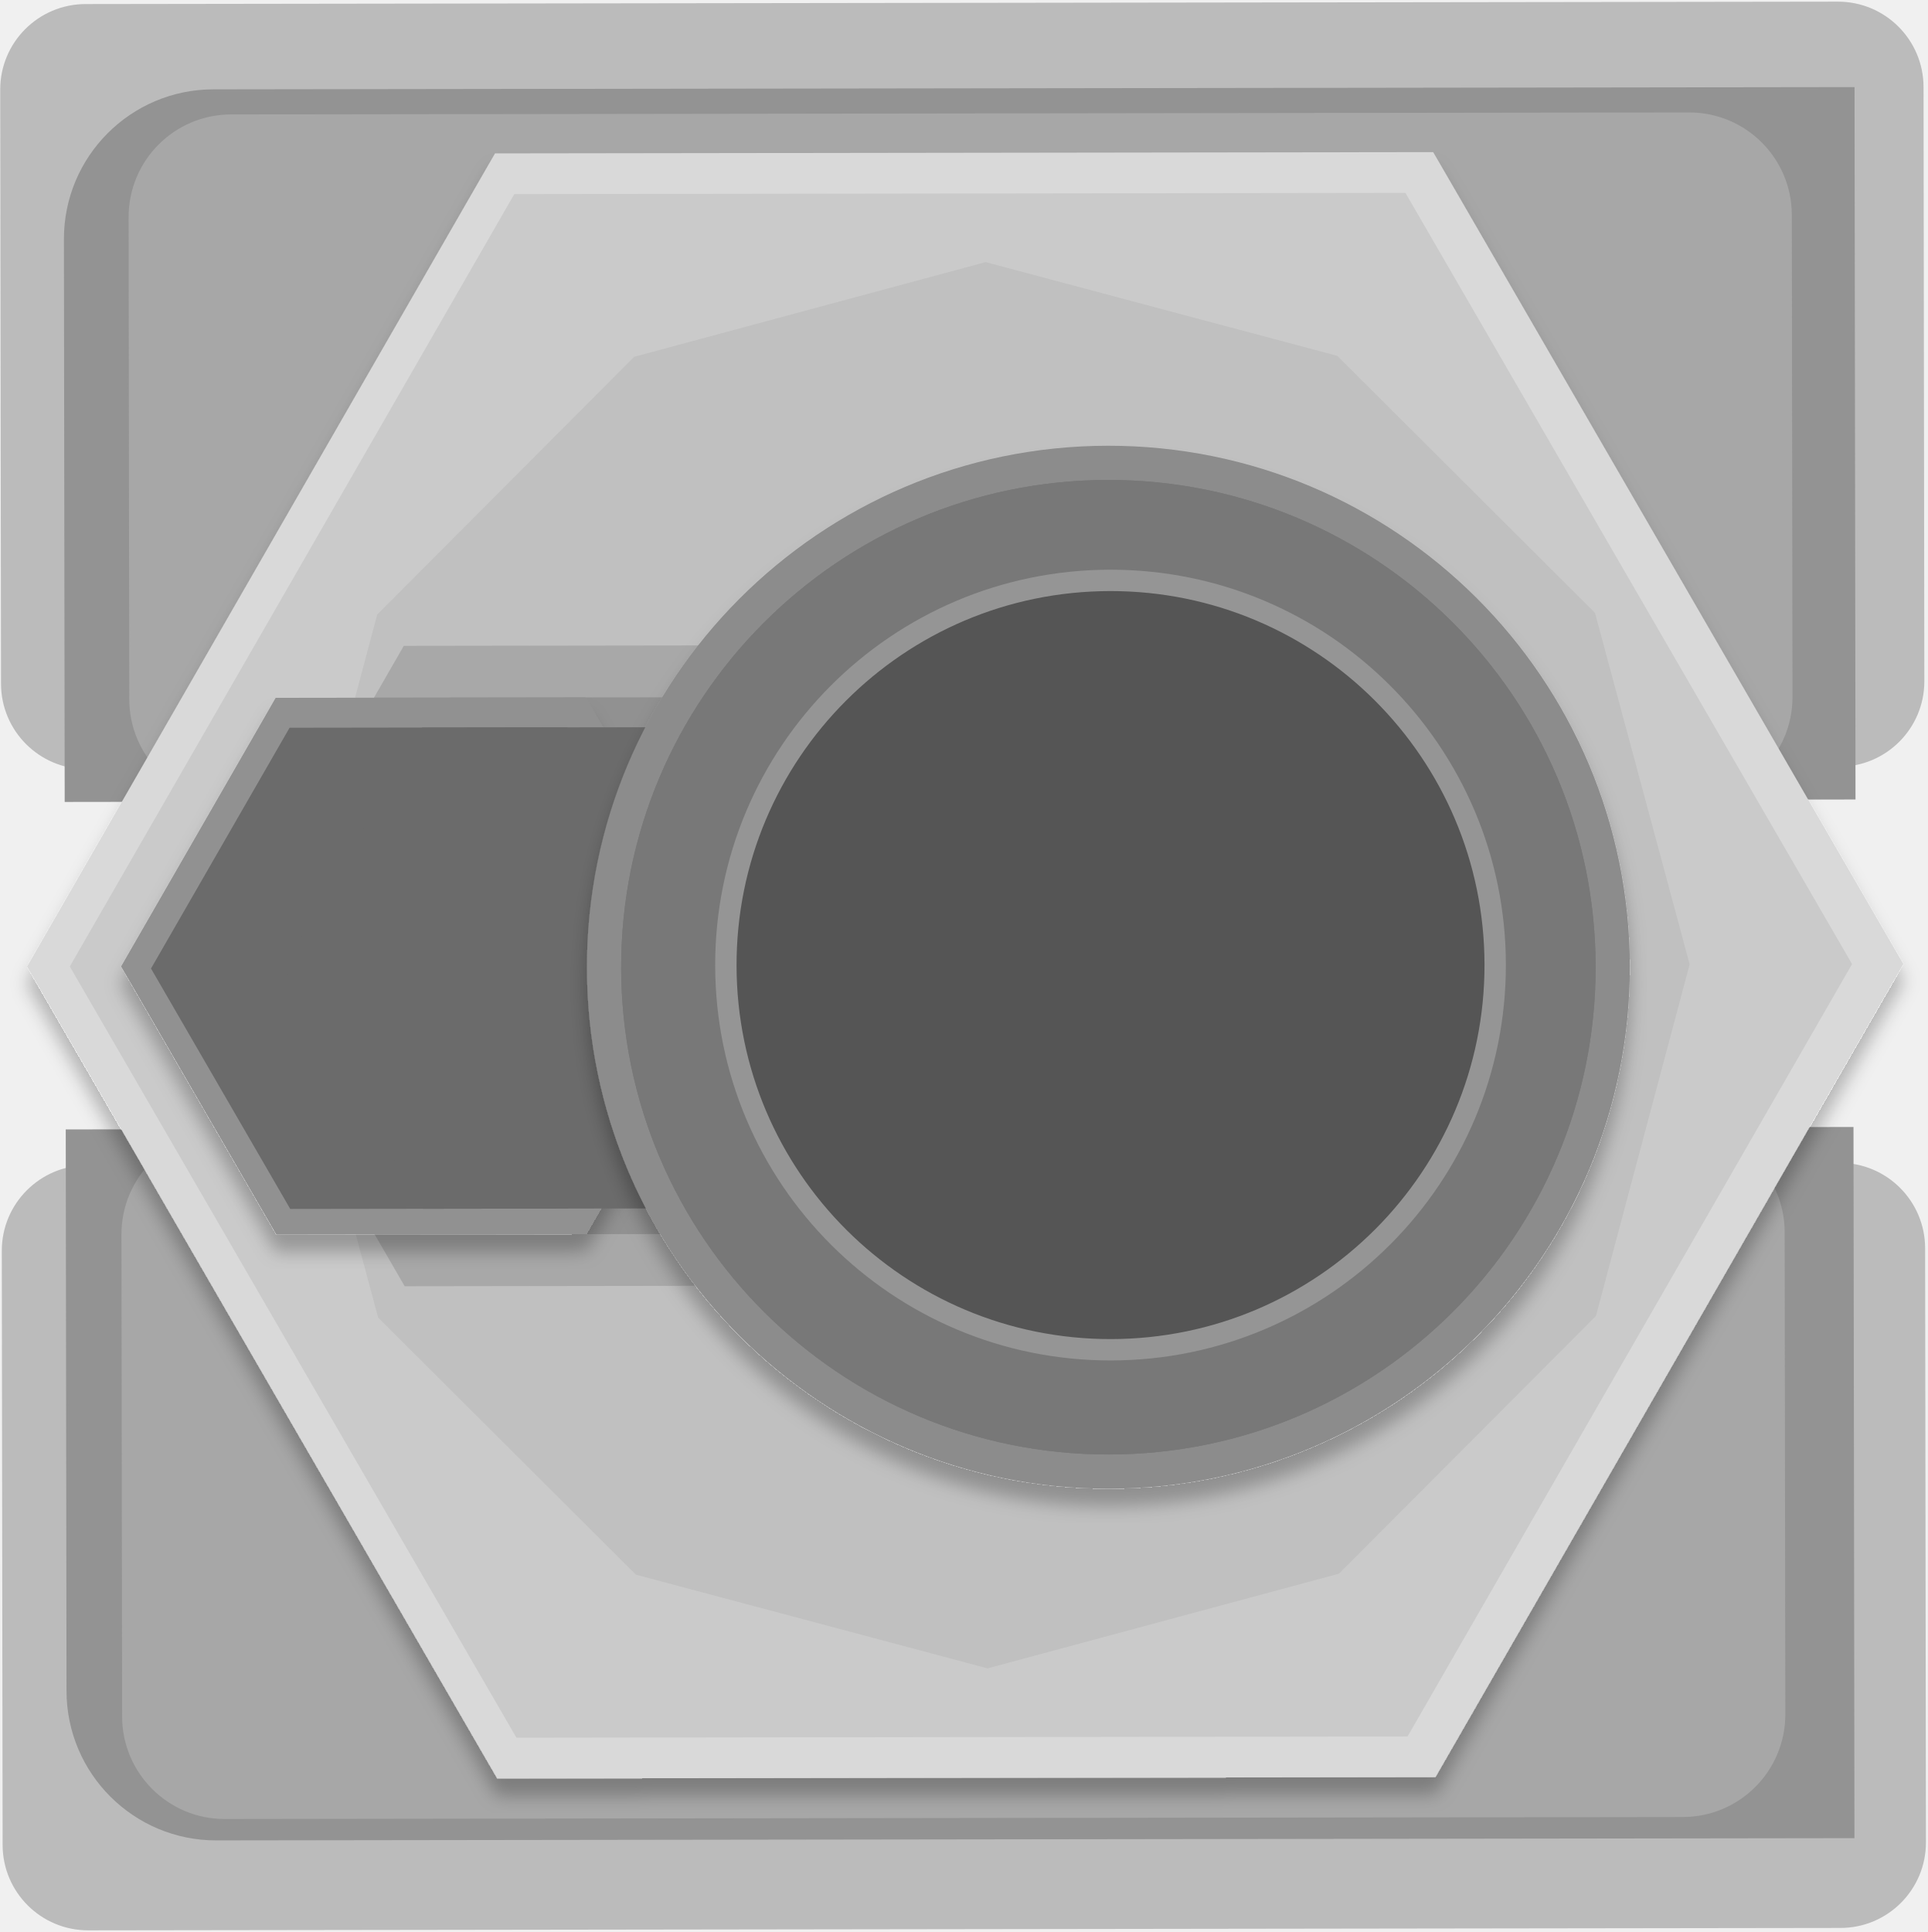
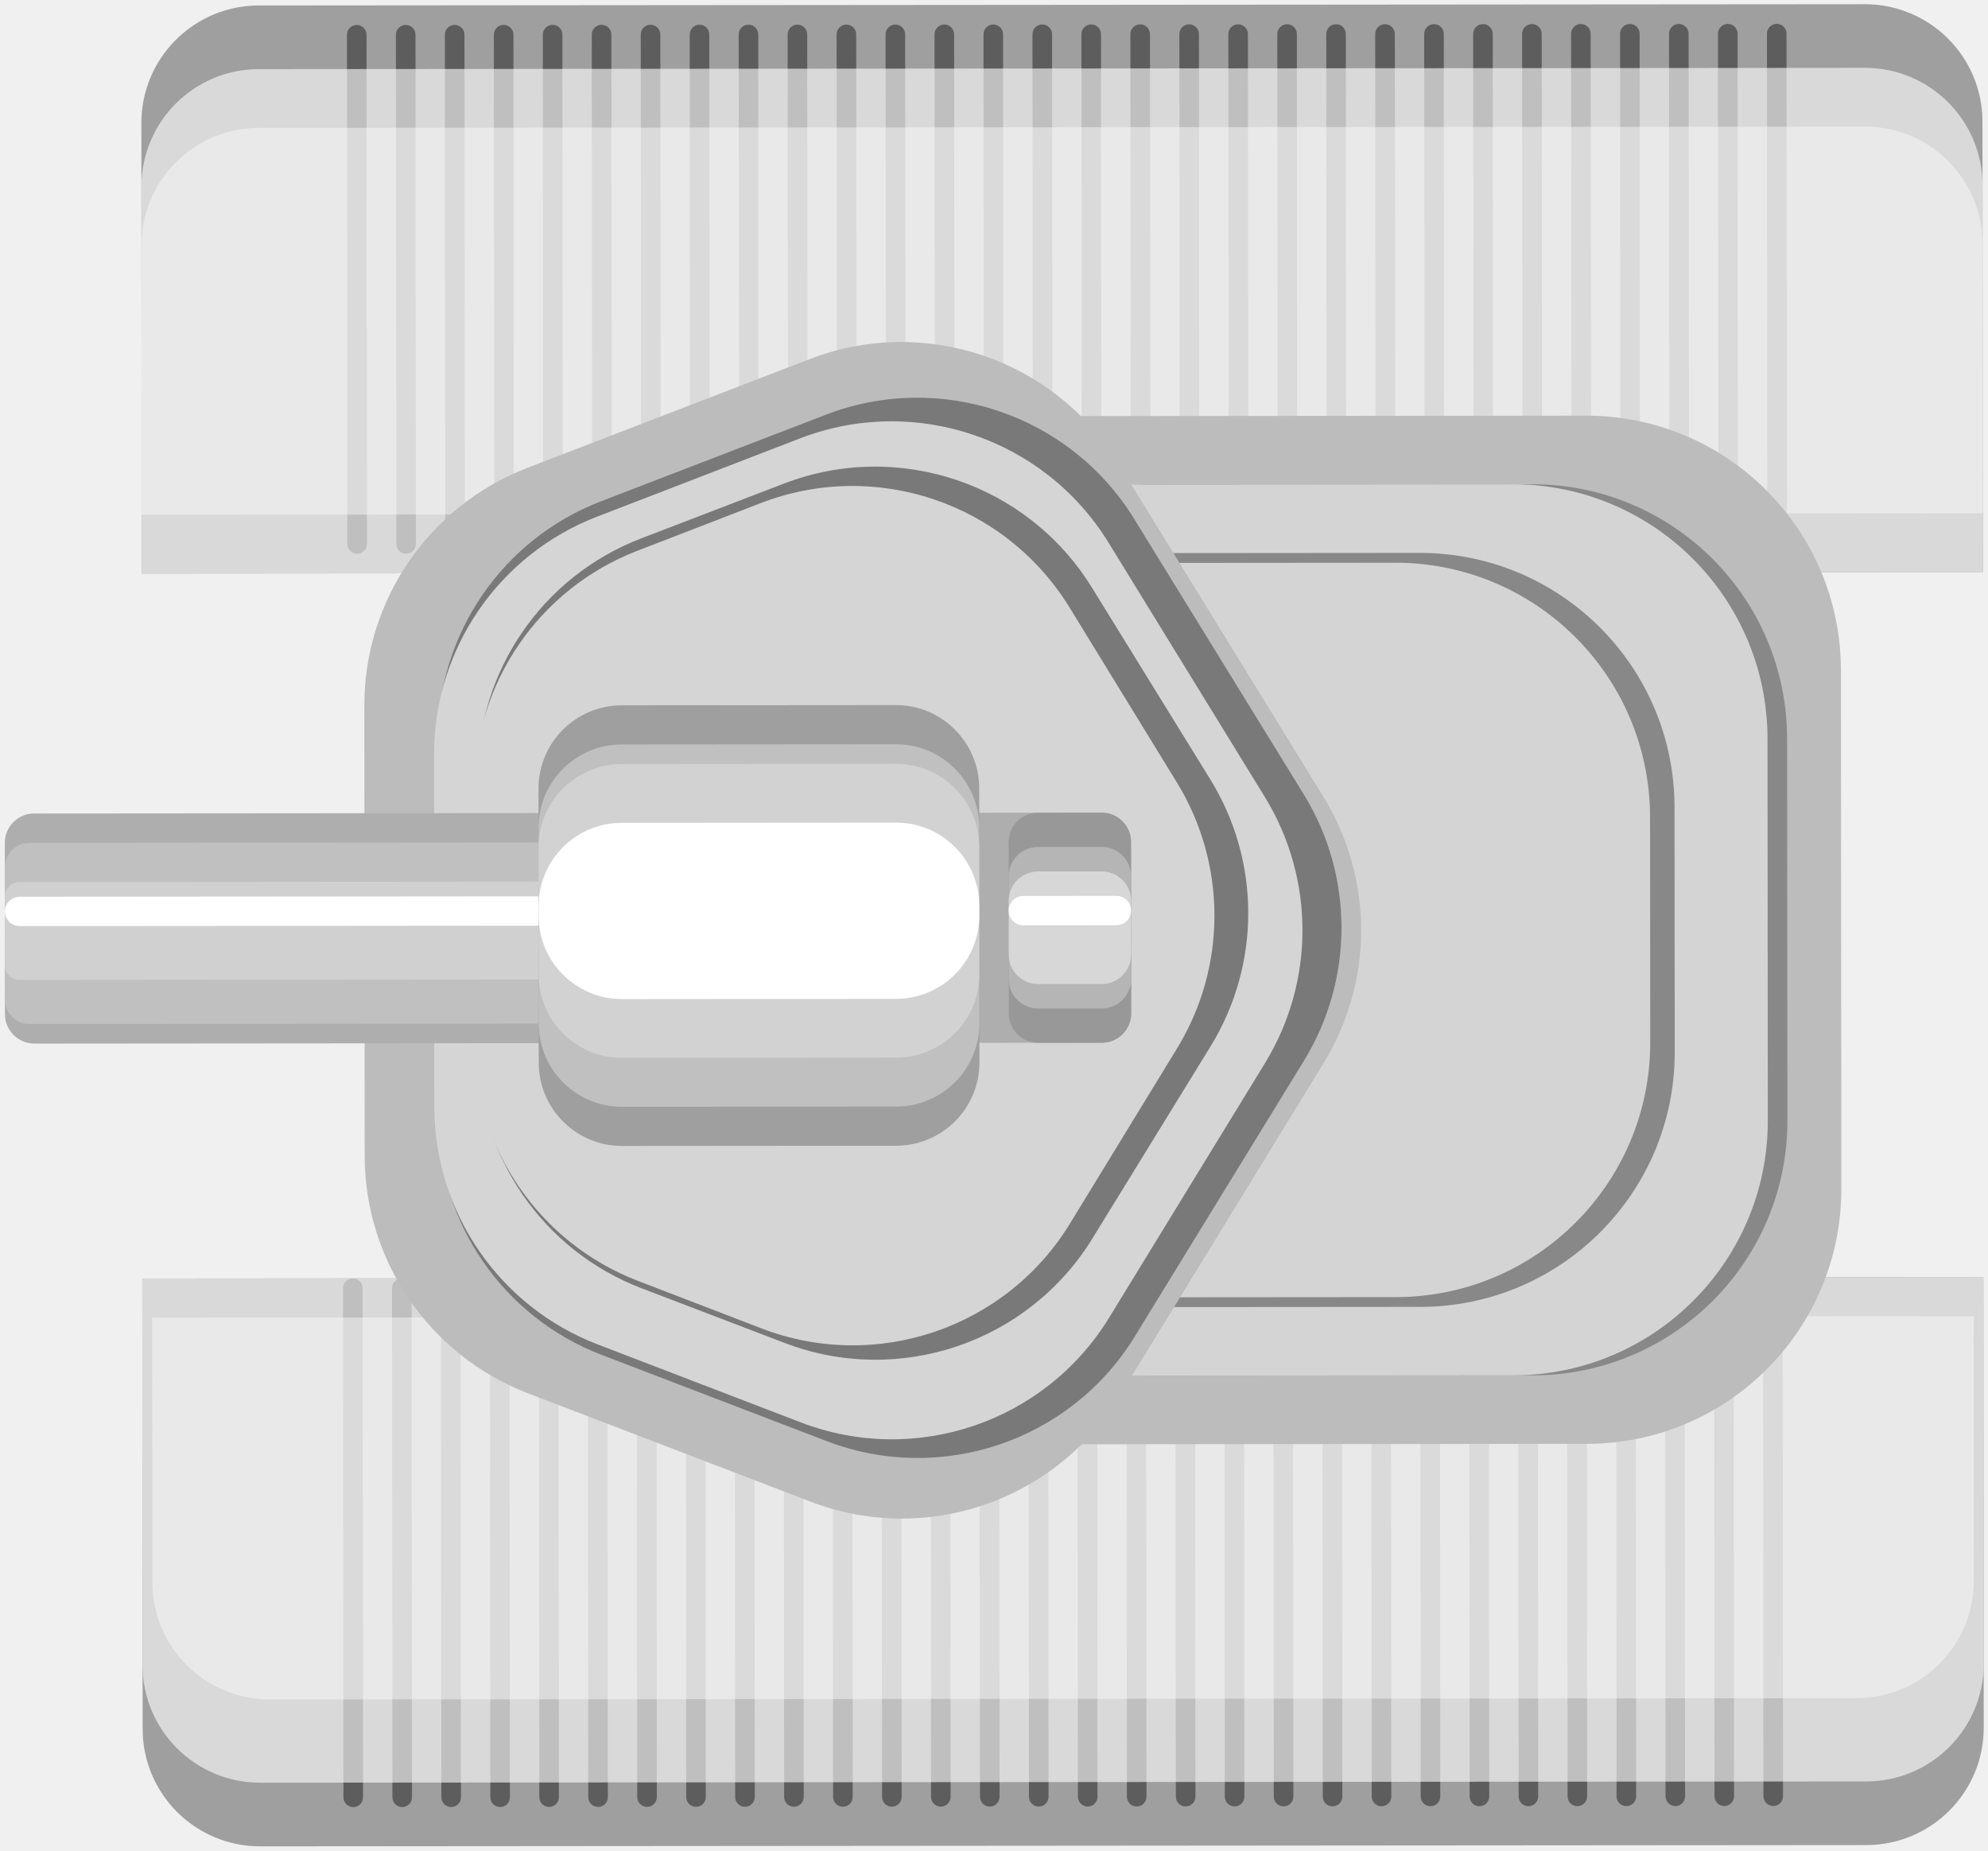
- <svg xmlns="http://www.w3.org/2000/svg" width="451" height="452" viewBox="0 0 451 452" fill="none">
-   <rect x="0.64" y="451.639" width="179" height="450" rx="20" transform="rotate(-90.0783 0.639679 451.639)" fill="#BBBBBB" />
-   <rect x="450.023" y="0.361" width="179" height="450" rx="20" transform="rotate(89.9217 450.023 0.361176)" fill="#BBBBBB" />
-   <path d="M433.908 20.377L434.136 187.046L15.136 187.619L14.956 55.95C14.93 36.62 30.578 20.929 49.908 20.902L433.908 20.377Z" fill="#939393" />
-   <path d="M433.89 430.047L433.663 263.665L15.383 264.236L15.563 395.618C15.589 414.948 31.281 430.597 50.611 430.571L433.89 430.047Z" fill="#939393" />
-   <rect x="419.201" y="26.274" width="160.792" height="389.143" rx="24" transform="rotate(89.9217 419.201 26.274)" fill="#A7A7A7" />
-   <rect x="417.527" y="264.276" width="160.792" height="389.143" rx="24" transform="rotate(89.9217 417.527 264.276)" fill="#A7A7A7" />
-   <g filter="url(#filter0_d_0_1)">
-     <path d="M6.331 226.131L115.822 35.888L335.321 35.588L445.331 225.531L335.841 415.773L116.341 416.073L6.331 226.131Z" fill="#D9D9D9" />
-   </g>
-   <path d="M16.331 226.117L120.335 45.408L328.834 45.124L433.331 225.547L329.328 406.256L120.828 406.541L16.331 226.117Z" fill="#CACACA" />
-   <path d="M66.331 226.049L88.258 143.769L148.387 83.475L230.606 61.324L312.886 83.251L373.18 143.379L395.331 225.599L373.405 307.879L313.276 368.173L231.056 390.324L148.776 368.397L88.483 308.269L66.331 226.049Z" fill="#C0C0C0" />
-   <path d="M51.331 226.069L94.479 151.099L180.979 150.981L224.331 225.833L181.184 300.803L94.684 300.921L51.331 226.069Z" fill="#A8A8A8" />
-   <path d="M51.331 226.069L87.496 163.233L159.995 163.134L196.331 225.871L160.167 288.707L87.667 288.807L51.331 226.069Z" fill="#919191" />
-   <g filter="url(#filter1_d_0_1)">
-     <path d="M28.331 226.101L64.496 163.264L136.996 163.165L173.331 225.903L137.167 288.739L64.667 288.838L28.331 226.101Z" fill="#919191" />
-   </g>
-   <path d="M35.332 226.591L67.755 170.255L132.755 170.166L165.332 226.414L132.909 282.75L67.909 282.838L35.332 226.591Z" fill="#6B6B6B" />
-   <path d="M66.332 226.549L98.755 170.213L163.755 170.124L196.332 226.371L163.909 282.707L98.909 282.796L66.332 226.549Z" fill="#6B6B6B" />
-   <g filter="url(#filter2_d_0_1)">
-     <circle cx="259.332" cy="226.285" r="122" transform="rotate(-90.0783 259.332 226.285)" fill="#8C8C8C" />
-   </g>
-   <circle cx="259.332" cy="226.285" r="114" transform="rotate(-90.0783 259.332 226.285)" fill="#787878" />
-   <circle cx="259.332" cy="226.285" r="114" transform="rotate(-90.0783 259.332 226.285)" fill="#787878" />
-   <circle cx="259.831" cy="225.784" r="90" transform="rotate(-90.0783 259.831 225.784)" fill="#555555" stroke="#959595" stroke-width="5" />
-   <defs>
-     <filter id="filter0_d_0_1" x="2.331" y="35.588" width="447" height="388.485" filterUnits="userSpaceOnUse" color-interpolation-filters="sRGB">
-       <feFlood flood-opacity="0" result="BackgroundImageFix" />
-       <feColorMatrix in="SourceAlpha" type="matrix" values="0 0 0 0 0 0 0 0 0 0 0 0 0 0 0 0 0 0 127 0" result="hardAlpha" />
-       <feOffset dy="4" />
-       <feGaussianBlur stdDeviation="2" />
-       <feComposite in2="hardAlpha" operator="out" />
-       <feColorMatrix type="matrix" values="0 0 0 0 0 0 0 0 0 0 0 0 0 0 0 0 0 0 0.25 0" />
-       <feBlend mode="normal" in2="BackgroundImageFix" result="effect1_dropShadow_0_1" />
-       <feBlend mode="normal" in="SourceGraphic" in2="effect1_dropShadow_0_1" result="shape" />
-     </filter>
-     <filter id="filter1_d_0_1" x="24.331" y="163.165" width="153" height="133.673" filterUnits="userSpaceOnUse" color-interpolation-filters="sRGB">
-       <feFlood flood-opacity="0" result="BackgroundImageFix" />
-       <feColorMatrix in="SourceAlpha" type="matrix" values="0 0 0 0 0 0 0 0 0 0 0 0 0 0 0 0 0 0 127 0" result="hardAlpha" />
-       <feOffset dy="4" />
-       <feGaussianBlur stdDeviation="2" />
-       <feComposite in2="hardAlpha" operator="out" />
-       <feColorMatrix type="matrix" values="0 0 0 0 0 0 0 0 0 0 0 0 0 0 0 0 0 0 0.25 0" />
-       <feBlend mode="normal" in2="BackgroundImageFix" result="effect1_dropShadow_0_1" />
-       <feBlend mode="normal" in="SourceGraphic" in2="effect1_dropShadow_0_1" result="shape" />
-     </filter>
-     <filter id="filter2_d_0_1" x="133.332" y="104.285" width="252" height="252" filterUnits="userSpaceOnUse" color-interpolation-filters="sRGB">
-       <feFlood flood-opacity="0" result="BackgroundImageFix" />
-       <feColorMatrix in="SourceAlpha" type="matrix" values="0 0 0 0 0 0 0 0 0 0 0 0 0 0 0 0 0 0 127 0" result="hardAlpha" />
-       <feOffset dy="4" />
-       <feGaussianBlur stdDeviation="2" />
-       <feComposite in2="hardAlpha" operator="out" />
-       <feColorMatrix type="matrix" values="0 0 0 0 0 0 0 0 0 0 0 0 0 0 0 0 0 0 0.25 0" />
-       <feBlend mode="normal" in2="BackgroundImageFix" result="effect1_dropShadow_0_1" />
-       <feBlend mode="normal" in="SourceGraphic" in2="effect1_dropShadow_0_1" result="shape" />
-     </filter>
-   </defs>
+ <svg xmlns="http://www.w3.org/2000/svg" width="406" height="378" viewBox="0 0 406 378" fill="none">
+   <path d="M53.148 377.118C39.894 377.129 29.14 366.392 29.13 353.137L29.057 261.137L405.057 260.84L405.129 352.84C405.14 366.095 394.403 376.849 381.148 376.859L53.148 377.118Z" fill="#9F9F9F" />
+   <path d="M53.138 364.118C39.883 364.129 29.13 353.392 29.119 340.137L29.057 261.137L405.057 260.84L405.119 339.84C405.13 353.095 394.393 363.849 381.138 363.859L53.138 364.118Z" fill="#D9D9D9" />
+   <path d="M28.943 117.137L28.871 25.137C28.86 11.883 39.597 1.129 52.852 1.118L380.852 0.86C394.106 0.849 404.86 11.586 404.87 24.841L404.943 116.841L28.943 117.137Z" fill="#9F9F9F" />
+   <path d="M28.943 117.137L28.881 38.137C28.87 24.883 39.607 14.129 52.862 14.118L380.862 13.86C394.117 13.849 404.87 24.586 404.881 37.841L404.943 116.841L28.943 117.137Z" fill="#D9D9D9" />
+   <path d="M28.934 105.137L28.89 50.137C28.88 36.883 39.617 26.129 52.871 26.119L380.871 25.86C394.126 25.849 404.88 36.586 404.89 49.841L404.934 104.841L28.934 105.137Z" fill="#E9E9E9" />
+   <path d="M31.063 269.136L31.106 323.136C31.116 336.391 41.87 347.127 55.125 347.117L379.125 346.861C392.379 346.851 403.116 336.097 403.106 322.842L403.063 268.842L31.063 269.136Z" fill="#E9E9E9" />
+   <path d="M42.063 269.127L42.102 318.127C42.112 331.382 52.866 342.119 66.121 342.108L368.121 341.87C381.376 341.859 392.112 331.106 392.102 317.851L392.063 268.851L42.063 269.127Z" fill="#E9E9E9" />
+   <g style="mix-blend-mode:overlay">
+     <rect x="70.94" y="113.104" width="108" height="4" rx="2" transform="rotate(-90.0452 70.94 113.104)" fill="#282828" />
+   </g>
+   <g style="mix-blend-mode:overlay">
+     <rect x="80.94" y="113.096" width="108" height="4" rx="2" transform="rotate(-90.0452 80.94 113.096)" fill="#282828" />
+   </g>
+   <g style="mix-blend-mode:overlay">
+     <rect x="110.94" y="113.073" width="108" height="4" rx="2" transform="rotate(-90.0452 110.94 113.073)" fill="#282828" />
+   </g>
+   <g style="mix-blend-mode:overlay">
+     <rect x="100.94" y="113.081" width="108" height="4" rx="2" transform="rotate(-90.0452 100.94 113.081)" fill="#282828" />
+   </g>
+   <g style="mix-blend-mode:overlay">
+     <rect x="90.94" y="113.088" width="108" height="4" rx="2" transform="rotate(-90.0452 90.94 113.088)" fill="#282828" />
+   </g>
+   <g style="mix-blend-mode:overlay">
+     <rect x="120.94" y="113.065" width="108" height="4" rx="2" transform="rotate(-90.0452 120.94 113.065)" fill="#282828" />
+   </g>
+   <g style="mix-blend-mode:overlay">
+     <rect x="130.94" y="113.057" width="108" height="4" rx="2" transform="rotate(-90.0452 130.94 113.057)" fill="#282828" />
+   </g>
+   <g style="mix-blend-mode:overlay">
+     <rect x="160.94" y="113.033" width="108" height="4" rx="2" transform="rotate(-90.0452 160.94 113.033)" fill="#282828" />
+   </g>
+   <g style="mix-blend-mode:overlay">
+     <rect x="150.94" y="113.041" width="108" height="4" rx="2" transform="rotate(-90.0452 150.94 113.041)" fill="#282828" />
+   </g>
+   <g style="mix-blend-mode:overlay">
+     <rect x="140.94" y="113.049" width="108" height="4" rx="2" transform="rotate(-90.0452 140.94 113.049)" fill="#282828" />
+   </g>
+   <g style="mix-blend-mode:overlay">
+     <rect x="270.94" y="112.946" width="108" height="4" rx="2" transform="rotate(-90.0452 270.94 112.946)" fill="#282828" />
+   </g>
+   <g style="mix-blend-mode:overlay">
+     <rect x="280.94" y="112.938" width="108" height="4" rx="2" transform="rotate(-90.0452 280.94 112.938)" fill="#282828" />
+   </g>
+   <g style="mix-blend-mode:overlay">
+     <rect x="310.94" y="112.915" width="108" height="4" rx="2" transform="rotate(-90.0452 310.94 112.915)" fill="#282828" />
+   </g>
+   <g style="mix-blend-mode:overlay">
+     <rect x="300.94" y="112.923" width="108" height="4" rx="2" transform="rotate(-90.0452 300.94 112.923)" fill="#282828" />
+   </g>
+   <g style="mix-blend-mode:overlay">
+     <rect x="290.94" y="112.931" width="108" height="4" rx="2" transform="rotate(-90.0452 290.94 112.931)" fill="#282828" />
+   </g>
+   <g style="mix-blend-mode:overlay">
+     <rect x="320.94" y="112.907" width="108" height="4" rx="2" transform="rotate(-90.0452 320.94 112.907)" fill="#282828" />
+   </g>
+   <g style="mix-blend-mode:overlay">
+     <rect x="330.94" y="112.899" width="108" height="4" rx="2" transform="rotate(-90.0452 330.94 112.899)" fill="#282828" />
+   </g>
+   <g style="mix-blend-mode:overlay">
+     <rect x="360.94" y="112.875" width="108" height="4" rx="2" transform="rotate(-90.0452 360.94 112.875)" fill="#282828" />
+   </g>
+   <g style="mix-blend-mode:overlay">
+     <rect x="350.94" y="112.883" width="108" height="4" rx="2" transform="rotate(-90.0452 350.94 112.883)" fill="#282828" />
+   </g>
+   <g style="mix-blend-mode:overlay">
+     <rect x="340.94" y="112.891" width="108" height="4" rx="2" transform="rotate(-90.0452 340.94 112.891)" fill="#282828" />
+   </g>
+   <g style="mix-blend-mode:overlay">
+     <rect x="170.94" y="113.025" width="108" height="4" rx="2" transform="rotate(-90.0452 170.94 113.025)" fill="#282828" />
+   </g>
+   <g style="mix-blend-mode:overlay">
+     <rect x="180.94" y="113.017" width="108" height="4" rx="2" transform="rotate(-90.0452 180.94 113.017)" fill="#282828" />
+   </g>
+   <g style="mix-blend-mode:overlay">
+     <rect x="210.94" y="112.994" width="108" height="4" rx="2" transform="rotate(-90.0452 210.94 112.994)" fill="#282828" />
+   </g>
+   <g style="mix-blend-mode:overlay">
+     <rect x="200.94" y="113.002" width="108" height="4" rx="2" transform="rotate(-90.0452 200.94 113.002)" fill="#282828" />
+   </g>
+   <g style="mix-blend-mode:overlay">
+     <rect x="190.94" y="113.009" width="108" height="4" rx="2" transform="rotate(-90.0452 190.94 113.009)" fill="#282828" />
+   </g>
+   <g style="mix-blend-mode:overlay">
+     <rect x="220.94" y="112.986" width="108" height="4" rx="2" transform="rotate(-90.0452 220.94 112.986)" fill="#282828" />
+   </g>
+   <g style="mix-blend-mode:overlay">
+     <rect x="230.94" y="112.978" width="108" height="4" rx="2" transform="rotate(-90.0452 230.94 112.978)" fill="#282828" />
+   </g>
+   <g style="mix-blend-mode:overlay">
+     <rect x="260.94" y="112.954" width="108" height="4" rx="2" transform="rotate(-90.0452 260.94 112.954)" fill="#282828" />
+   </g>
+   <g style="mix-blend-mode:overlay">
+     <rect x="250.94" y="112.962" width="108" height="4" rx="2" transform="rotate(-90.0452 250.94 112.962)" fill="#282828" />
+   </g>
+   <g style="mix-blend-mode:overlay">
+     <rect x="240.94" y="112.97" width="108" height="4" rx="2" transform="rotate(-90.0452 240.94 112.97)" fill="#282828" />
+   </g>
+   <g style="mix-blend-mode:overlay">
+     <rect x="70.142" y="369.105" width="108" height="4" rx="2" transform="rotate(-90.0452 70.1421 369.105)" fill="#282828" />
+   </g>
+   <g style="mix-blend-mode:overlay">
+     <rect x="80.142" y="369.097" width="108" height="4" rx="2" transform="rotate(-90.0452 80.1421 369.097)" fill="#282828" />
+   </g>
+   <g style="mix-blend-mode:overlay">
+     <rect x="110.142" y="369.073" width="108" height="4" rx="2" transform="rotate(-90.0452 110.142 369.073)" fill="#282828" />
+   </g>
+   <g style="mix-blend-mode:overlay">
+     <rect x="100.142" y="369.081" width="108" height="4" rx="2" transform="rotate(-90.0452 100.142 369.081)" fill="#282828" />
+   </g>
+   <g style="mix-blend-mode:overlay">
+     <rect x="90.142" y="369.089" width="108" height="4" rx="2" transform="rotate(-90.0452 90.1421 369.089)" fill="#282828" />
+   </g>
+   <g style="mix-blend-mode:overlay">
+     <rect x="120.142" y="369.065" width="108" height="4" rx="2" transform="rotate(-90.0452 120.142 369.065)" fill="#282828" />
+   </g>
+   <g style="mix-blend-mode:overlay">
+     <rect x="130.142" y="369.058" width="108" height="4" rx="2" transform="rotate(-90.0452 130.142 369.058)" fill="#282828" />
+   </g>
+   <g style="mix-blend-mode:overlay">
+     <rect x="160.142" y="369.034" width="108" height="4" rx="2" transform="rotate(-90.0452 160.142 369.034)" fill="#282828" />
+   </g>
+   <g style="mix-blend-mode:overlay">
+     <rect x="150.142" y="369.042" width="108" height="4" rx="2" transform="rotate(-90.0452 150.142 369.042)" fill="#282828" />
+   </g>
+   <g style="mix-blend-mode:overlay">
+     <rect x="140.142" y="369.05" width="108" height="4" rx="2" transform="rotate(-90.0452 140.142 369.05)" fill="#282828" />
+   </g>
+   <g style="mix-blend-mode:overlay">
+     <rect x="270.142" y="368.947" width="108" height="4" rx="2" transform="rotate(-90.0452 270.142 368.947)" fill="#282828" />
+   </g>
+   <g style="mix-blend-mode:overlay">
+     <rect x="280.142" y="368.939" width="108" height="4" rx="2" transform="rotate(-90.0452 280.142 368.939)" fill="#282828" />
+   </g>
+   <g style="mix-blend-mode:overlay">
+     <rect x="310.142" y="368.915" width="108" height="4" rx="2" transform="rotate(-90.0452 310.142 368.915)" fill="#282828" />
+   </g>
+   <g style="mix-blend-mode:overlay">
+     <rect x="300.142" y="368.923" width="108" height="4" rx="2" transform="rotate(-90.0452 300.142 368.923)" fill="#282828" />
+   </g>
+   <g style="mix-blend-mode:overlay">
+     <rect x="290.142" y="368.931" width="108" height="4" rx="2" transform="rotate(-90.0452 290.142 368.931)" fill="#282828" />
+   </g>
+   <g style="mix-blend-mode:overlay">
+     <rect x="320.142" y="368.908" width="108" height="4" rx="2" transform="rotate(-90.0452 320.142 368.908)" fill="#282828" />
+   </g>
+   <g style="mix-blend-mode:overlay">
+     <rect x="330.142" y="368.9" width="108" height="4" rx="2" transform="rotate(-90.0452 330.142 368.9)" fill="#282828" />
+   </g>
+   <g style="mix-blend-mode:overlay">
+     <rect x="360.142" y="368.876" width="108" height="4" rx="2" transform="rotate(-90.0452 360.142 368.876)" fill="#282828" />
+   </g>
+   <g style="mix-blend-mode:overlay">
+     <rect x="350.142" y="368.884" width="108" height="4" rx="2" transform="rotate(-90.0452 350.142 368.884)" fill="#282828" />
+   </g>
+   <g style="mix-blend-mode:overlay">
+     <rect x="340.142" y="368.892" width="108" height="4" rx="2" transform="rotate(-90.0452 340.142 368.892)" fill="#282828" />
+   </g>
+   <g style="mix-blend-mode:overlay">
+     <rect x="170.142" y="369.026" width="108" height="4" rx="2" transform="rotate(-90.0452 170.142 369.026)" fill="#282828" />
+   </g>
+   <g style="mix-blend-mode:overlay">
+     <rect x="180.142" y="369.018" width="108" height="4" rx="2" transform="rotate(-90.0452 180.142 369.018)" fill="#282828" />
+   </g>
+   <g style="mix-blend-mode:overlay">
+     <rect x="210.142" y="368.994" width="108" height="4" rx="2" transform="rotate(-90.0452 210.142 368.994)" fill="#282828" />
+   </g>
+   <g style="mix-blend-mode:overlay">
+     <rect x="200.142" y="369.002" width="108" height="4" rx="2" transform="rotate(-90.0452 200.142 369.002)" fill="#282828" />
+   </g>
+   <g style="mix-blend-mode:overlay">
+     <rect x="190.142" y="369.01" width="108" height="4" rx="2" transform="rotate(-90.0452 190.142 369.01)" fill="#282828" />
+   </g>
+   <g style="mix-blend-mode:overlay">
+     <rect x="220.142" y="368.986" width="108" height="4" rx="2" transform="rotate(-90.0452 220.142 368.986)" fill="#282828" />
+   </g>
+   <g style="mix-blend-mode:overlay">
+     <rect x="230.142" y="368.979" width="108" height="4" rx="2" transform="rotate(-90.0452 230.142 368.979)" fill="#282828" />
+   </g>
+   <g style="mix-blend-mode:overlay">
+     <rect x="260.142" y="368.955" width="108" height="4" rx="2" transform="rotate(-90.0452 260.142 368.955)" fill="#282828" />
+   </g>
+   <g style="mix-blend-mode:overlay">
+     <rect x="250.142" y="368.963" width="108" height="4" rx="2" transform="rotate(-90.0452 250.142 368.963)" fill="#282828" />
+   </g>
+   <g style="mix-blend-mode:overlay">
+     <rect x="240.142" y="368.971" width="108" height="4" rx="2" transform="rotate(-90.0452 240.142 368.971)" fill="#282828" />
+   </g>
+   <rect x="166.084" y="295.029" width="210" height="210" rx="52" transform="rotate(-90.0452 166.084 295.029)" fill="#BDBCBC" />
+   <rect x="183.073" y="281.016" width="182" height="182" rx="52" transform="rotate(-90.0452 183.073 281.016)" fill="#888888" />
+   <rect x="179.073" y="281.019" width="182" height="182" rx="52" transform="rotate(-90.0452 179.073 281.019)" fill="#D4D4D4" />
+   <rect x="188.062" y="267.012" width="154" height="154" rx="52" transform="rotate(-90.0452 188.062 267.012)" fill="#888888" />
+   <rect x="187.06" y="265.013" width="150" height="150" rx="52" transform="rotate(-90.0452 187.06 265.013)" fill="#D4D4D4" />
+   <path d="M270.266 162.733C280.532 179.419 280.548 200.459 270.308 217.161L228.506 285.345C215.412 306.704 188.949 315.689 165.556 306.718L107.859 284.594C87.766 276.888 74.495 257.602 74.478 236.082L74.405 144.121C74.388 122.601 87.629 103.294 107.71 95.557L165.372 73.341C188.75 64.334 215.228 73.277 228.356 94.615L270.266 162.733Z" fill="#BDBCBC" />
+   <path d="M266.247 162.224C276.523 178.916 276.54 199.968 266.29 216.676L231.751 272.978C218.655 294.326 192.204 303.306 168.819 294.344L122.858 276.73C102.759 269.028 89.483 249.739 89.466 228.215L89.405 150.964C89.388 129.44 102.634 110.13 122.72 102.396L168.653 84.71C192.024 75.711 218.49 84.65 231.619 105.976L266.247 162.224Z" fill="#797979" />
+   <path d="M258.302 162.767C268.547 179.441 268.564 200.455 258.345 217.145L226.515 269.129C213.422 290.511 186.936 299.507 163.529 290.52L122.062 274.598C101.979 266.887 88.718 247.607 88.701 226.095L88.644 154.086C88.627 132.574 101.858 113.272 121.928 105.53L163.37 89.543C186.763 80.519 213.263 89.472 226.39 110.834L258.302 162.767Z" fill="#D5D5D5" />
+   <path d="M247.174 159.191C257.49 175.906 257.506 197.008 247.217 213.74L223.096 252.963C209.997 274.263 183.591 283.224 160.233 274.295L131.022 263.128C110.903 255.436 97.608 236.137 97.591 214.597L97.546 158.57C97.529 137.03 110.794 117.709 130.901 109.986L160.095 98.773C183.438 89.807 209.858 98.726 222.991 120.006L247.174 159.191Z" fill="#797979" />
+   <path d="M240.347 159.814C250.566 176.472 250.583 197.453 240.39 214.127L218.521 249.902C205.431 271.316 178.914 280.324 155.488 271.315L130.255 261.61C110.187 253.892 96.938 234.619 96.921 213.117L96.88 161.05C96.863 139.549 110.081 120.254 130.137 112.505L155.355 102.76C178.766 93.714 205.298 102.681 218.422 124.074L240.347 159.814Z" fill="#D5D5D5" />
+   <rect x="1.019" y="213.159" width="47" height="230" rx="6" transform="rotate(-90.0452 1.019 213.159)" fill="#AEAEAE" />
+   <rect x="206.019" y="212.998" width="47" height="25" rx="6" transform="rotate(-90.0452 206.019 212.998)" fill="#989898" />
+   <rect x="206.013" y="205.998" width="33" height="25" rx="6" transform="rotate(-90.0452 206.013 205.998)" fill="#B5B5B5" />
+   <rect x="206.009" y="200.998" width="23" height="25" rx="6" transform="rotate(-90.0452 206.009 200.998)" fill="#D7D7D7" />
+   <rect x="206" y="188.998" width="6" height="25" rx="3" transform="rotate(-90.0452 206 188.998)" fill="white" />
+   <rect x="1.016" y="209.159" width="37" height="177" rx="5" transform="rotate(-90.0452 1.01584 209.159)" fill="#C0C0C0" />
+   <rect x="1.009" y="200.159" width="20" height="161" rx="3" transform="rotate(-90.0452 1.00874 200.159)" fill="#D0D0D0" />
+   <rect x="1" y="189.159" width="6" height="161" rx="3" transform="rotate(-90.0452 1.00006 189.159)" fill="white" />
+   <rect x="110.036" y="234.073" width="90" height="90" rx="17" transform="rotate(-90.0452 110.036 234.073)" fill="#9F9F9F" />
+   <rect x="110.029" y="226.073" width="74" height="90" rx="17" transform="rotate(-90.0452 110.029 226.073)" fill="#C0C0C0" />
+   <rect x="110.021" y="216.073" width="60" height="90" rx="17" transform="rotate(-90.0452 110.021 216.073)" fill="#D2D2D2" />
+   <rect x="110.012" y="204.073" width="36" height="90" rx="17" transform="rotate(-90.0452 110.012 204.073)" fill="white" />
</svg>
